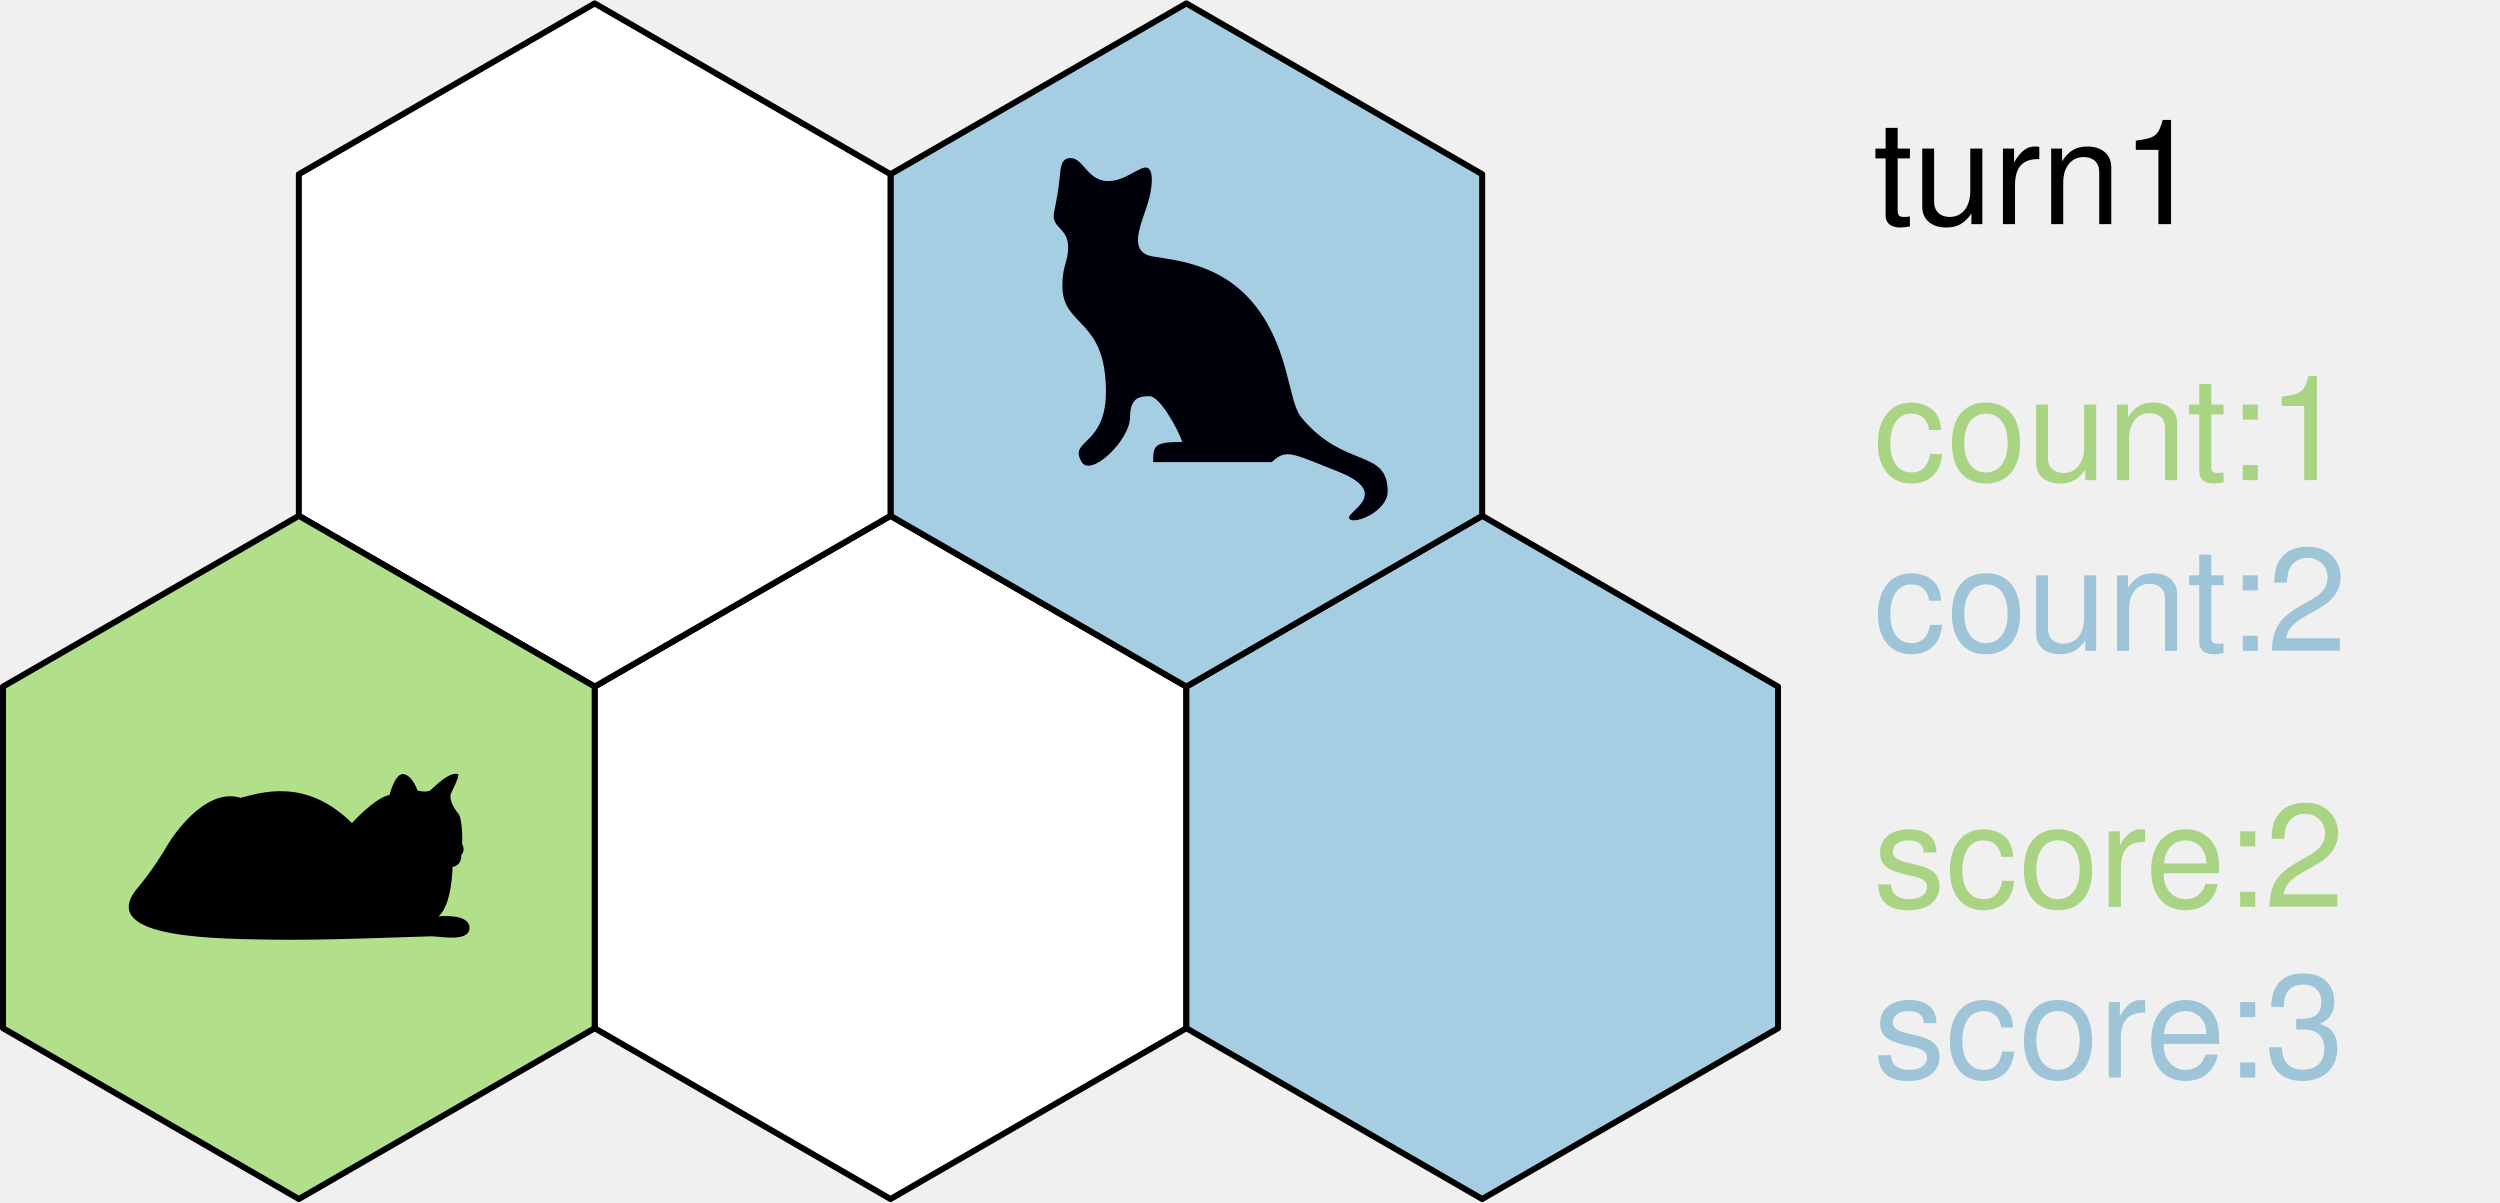
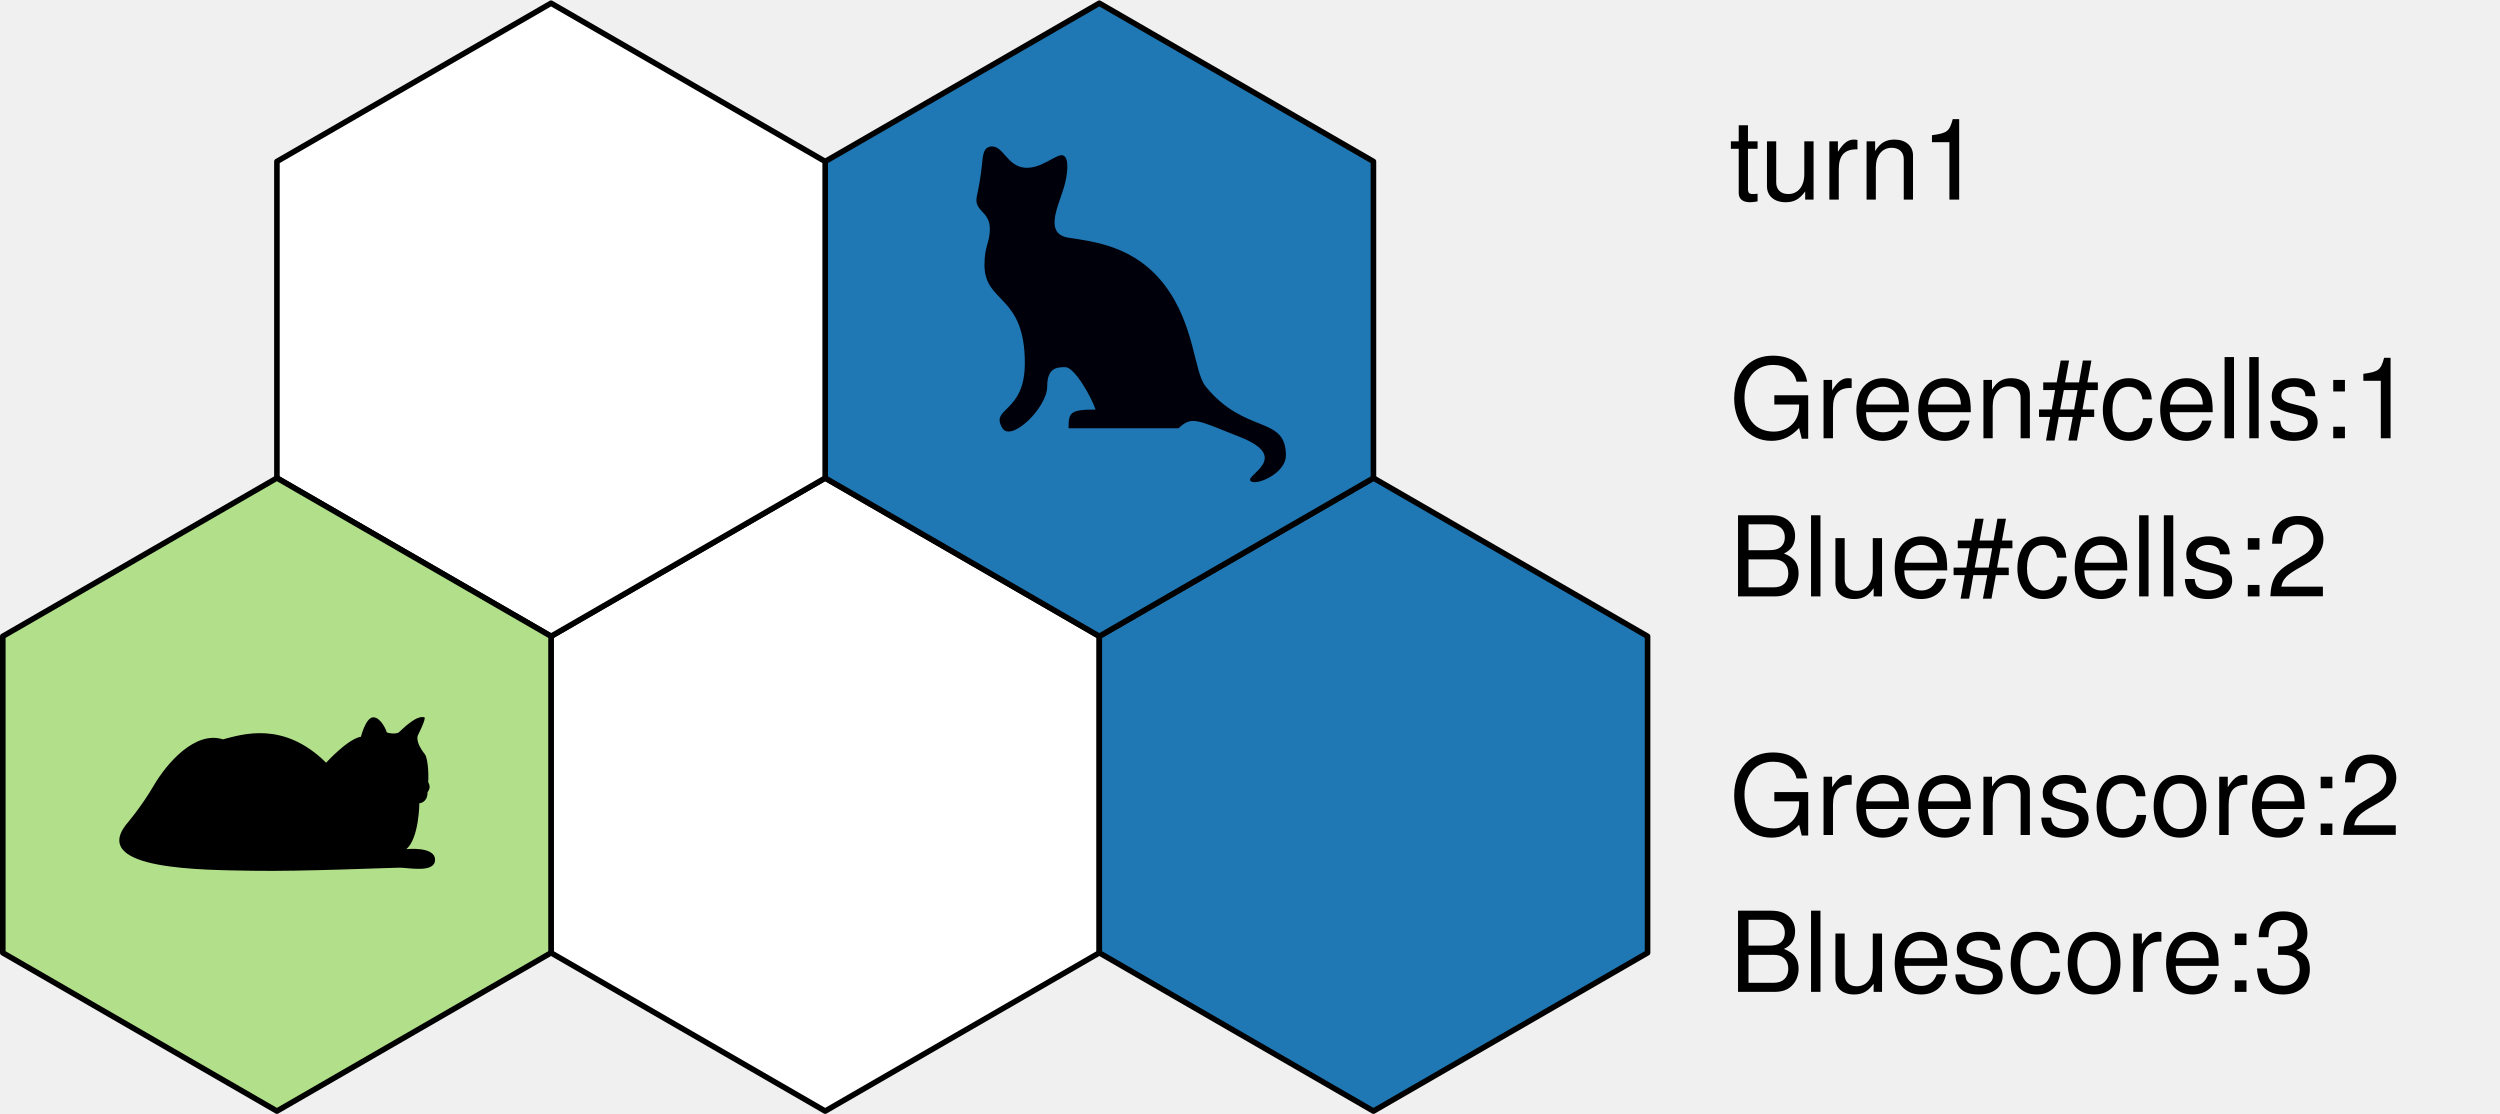
- <svg xmlns="http://www.w3.org/2000/svg" viewBox="0 0 276.507 132.947" height="132.947" width="276.507" xml:space="preserve" id="svg2" version="1.1">
+ <svg xmlns="http://www.w3.org/2000/svg" viewBox="0 0 298.387 132.947" height="132.947" width="298.387" xml:space="preserve" id="svg2" version="1.1">
  <defs id="defs6">
    <clipPath id="clipPath40" clipPathUnits="userSpaceOnUse">
      <path id="path38" d="m 814.801,541.199 h 340 v 340 h -340 z" />
    </clipPath>
    <clipPath id="clipPath52" clipPathUnits="userSpaceOnUse">
      <path id="path50" d="m 106.801,217.199 h 283 v 138.039 h -283 z" />
    </clipPath>
  </defs>
  <g transform="matrix(1.333333,0,0,-1.333333,0,132.9467)" id="g10">
    <g transform="scale(0.1)" id="g12">
-       <path id="path14" style="fill:#ffffff;fill-opacity:1;fill-rule:nonzero;stroke:none" d="M 984.098,144.18 V 427.543 L 738.695,569.227 493.297,427.543 V 144.18 L 738.695,2.5 984.098,144.18" />
-       <path id="path16" style="fill:none;stroke:#000000;stroke-width:4.998;stroke-linecap:round;stroke-linejoin:round;stroke-miterlimit:10;stroke-dasharray:none;stroke-opacity:1" d="M 984.098,144.18 V 427.543 L 738.695,569.227 493.297,427.543 V 144.18 L 738.695,2.5 Z" />
-       <path id="path18" style="fill:#a6cee3;fill-opacity:1;fill-rule:nonzero;stroke:none" d="M 1474.89,144.18 V 427.543 L 1229.5,569.227 984.098,427.543 V 144.18 L 1229.5,2.5 1474.89,144.18" />
-       <path id="path20" style="fill:none;stroke:#000000;stroke-width:4.998;stroke-linecap:round;stroke-linejoin:round;stroke-miterlimit:10;stroke-dasharray:none;stroke-opacity:1" d="M 1474.89,144.18 V 427.543 L 1229.5,569.227 984.098,427.543 V 144.18 L 1229.5,2.5 Z" />
-       <path id="path22" style="fill:#a6cee3;fill-opacity:1;fill-rule:nonzero;stroke:none" d="M 1229.5,569.227 V 852.586 L 984.098,994.27 738.695,852.586 V 569.227 L 984.098,427.543 1229.5,569.227" />
-       <path id="path24" style="fill:none;stroke:#000000;stroke-width:4.998;stroke-linecap:round;stroke-linejoin:round;stroke-miterlimit:10;stroke-dasharray:none;stroke-opacity:1" d="M 1229.5,569.227 V 852.586 L 984.098,994.27 738.695,852.586 V 569.227 L 984.098,427.543 Z" />
-       <path id="path26" style="fill:#ffffff;fill-opacity:1;fill-rule:nonzero;stroke:none" d="M 738.695,569.227 V 852.586 L 493.297,994.27 247.898,852.586 V 569.227 L 493.297,427.543 738.695,569.227" />
-       <path id="path28" style="fill:none;stroke:#000000;stroke-width:4.998;stroke-linecap:round;stroke-linejoin:round;stroke-miterlimit:10;stroke-dasharray:none;stroke-opacity:1" d="M 738.695,569.227 V 852.586 L 493.297,994.27 247.898,852.586 V 569.227 L 493.297,427.543 Z" />
-       <path id="path30" style="fill:#b2df8a;fill-opacity:1;fill-rule:nonzero;stroke:none" d="M 493.297,144.18 V 427.543 L 247.898,569.227 2.5,427.543 V 144.18 L 247.898,2.5 493.297,144.18" />
-       <path id="path32" style="fill:none;stroke:#000000;stroke-width:4.998;stroke-linecap:round;stroke-linejoin:round;stroke-miterlimit:10;stroke-dasharray:none;stroke-opacity:1" d="M 493.297,144.18 V 427.543 L 247.898,569.227 2.5,427.543 V 144.18 L 247.898,2.5 Z" />
+       <path id="path14" style="fill:#ffffff;fill-opacity:1;fill-rule:nonzero;stroke:none" d="M 984.059,144.176 V 427.527 L 738.668,569.203 493.277,427.527 V 144.176 L 738.668,2.5 984.059,144.176" />
+       <path id="path16" style="fill:none;stroke:#000000;stroke-width:4.998;stroke-linecap:round;stroke-linejoin:round;stroke-miterlimit:10;stroke-dasharray:none;stroke-opacity:1" d="M 984.059,144.176 V 427.527 L 738.668,569.203 493.277,427.527 V 144.176 L 738.668,2.5 Z" />
+       <path id="path18" style="fill:#1f78b4;fill-opacity:1;fill-rule:nonzero;stroke:none" d="M 1474.84,144.176 V 427.527 L 1229.45,569.203 984.059,427.527 V 144.176 L 1229.45,2.5 1474.84,144.176" />
+       <path id="path20" style="fill:none;stroke:#000000;stroke-width:4.998;stroke-linecap:round;stroke-linejoin:round;stroke-miterlimit:10;stroke-dasharray:none;stroke-opacity:1" d="M 1474.84,144.176 V 427.527 L 1229.45,569.203 984.059,427.527 V 144.176 L 1229.45,2.5 Z" />
+       <path id="path22" style="fill:#1f78b4;fill-opacity:1;fill-rule:nonzero;stroke:none" d="M 1229.45,569.203 V 852.555 L 984.059,994.23 738.668,852.555 V 569.203 L 984.059,427.527 1229.45,569.203" />
+       <path id="path24" style="fill:none;stroke:#000000;stroke-width:4.998;stroke-linecap:round;stroke-linejoin:round;stroke-miterlimit:10;stroke-dasharray:none;stroke-opacity:1" d="M 1229.45,569.203 V 852.555 L 984.059,994.23 738.668,852.555 V 569.203 L 984.059,427.527 Z" />
+       <path id="path26" style="fill:#ffffff;fill-opacity:1;fill-rule:nonzero;stroke:none" d="M 738.668,569.203 V 852.555 L 493.277,994.23 247.887,852.555 V 569.203 l 245.39,-141.676 245.391,141.676" />
+       <path id="path28" style="fill:none;stroke:#000000;stroke-width:4.998;stroke-linecap:round;stroke-linejoin:round;stroke-miterlimit:10;stroke-dasharray:none;stroke-opacity:1" d="M 738.668,569.203 V 852.555 L 493.277,994.23 247.887,852.555 V 569.203 l 245.39,-141.676 z" />
+       <path id="path30" style="fill:#b2df8a;fill-opacity:1;fill-rule:nonzero;stroke:none" d="M 493.277,144.176 V 427.527 L 247.887,569.203 2.5,427.527 V 144.176 L 247.887,2.5 493.277,144.176" />
+       <path id="path32" style="fill:none;stroke:#000000;stroke-width:4.998;stroke-linecap:round;stroke-linejoin:round;stroke-miterlimit:10;stroke-dasharray:none;stroke-opacity:1" d="M 493.277,144.176 V 427.527 L 247.887,569.203 2.5,427.527 V 144.176 L 247.887,2.5 Z" />
      <g id="g34">
        <g clip-path="url(#clipPath40)" id="g36">
-           <path id="path42" style="fill:#a6cee3;fill-opacity:1;fill-rule:nonzero;stroke:none" d="m 814.801,541.781 h 339.418 V 881.199 H 814.801 Z" />
+           <path id="path42" style="fill:#1f78b4;fill-opacity:1;fill-rule:nonzero;stroke:none" d="m 814.801,541.781 h 339.418 V 881.199 H 814.801 Z" />
          <path id="path44" style="fill:#00000a;fill-opacity:1;fill-rule:evenodd;stroke:none" d="m 1054.91,613.73 h -98.351 c 0,13.981 1,16.754 24.152,16.754 -3.699,11.098 -18.734,37.946 -27.086,37.946 -7.395,0 -16.211,-0.41 -16.211,-17.278 0,-19.144 -32.219,-50.015 -40.035,-37.422 -11.645,18.77 20.016,13.047 20.016,58.309 0,61.93 -36.137,53.113 -36.137,87.902 0,17.407 4.808,19.758 4.808,32.204 0,16.449 -14.488,15.492 -11.668,29.125 1.946,9.421 3.469,16.976 4.606,28.367 0.801,8.082 1.059,16.695 9.457,16.351 9.863,-0.41 13.605,-17.769 28.934,-19.015 15.304,-1.243 28.351,13.027 34.269,10.988 5.871,-2.023 4.027,-17.949 0.543,-29.266 -5.469,-17.781 -17.406,-40.902 4.352,-44.382 21.757,-3.485 59.181,-6.965 86.161,-42.649 26.98,-35.68 25.98,-77.555 36.55,-90.512 35.48,-43.468 71.83,-25.621 71.83,-61.789 0,-16.191 -27.44,-27.851 -31.79,-22.629 -4.35,5.223 36.97,20.782 -9.27,39.164 -39.5,15.707 -43.03,18.911 -55.13,7.832 z" />
        </g>
      </g>
      <g id="g46">
        <g clip-path="url(#clipPath52)" id="g48">
          <path id="path54" style="fill:#000000;fill-opacity:1;fill-rule:nonzero;stroke:none" d="m 357.855,220.402 c -7.902,0 -88.015,-3.547 -131.851,-2.769 -43.805,0.781 -143.672,0.406 -113.68,40.664 0,0 13.754,15.805 25.262,35.527 11.766,20.16 37.117,49.344 61.973,41.442 16.988,4.328 54.074,16.988 92.371,-20.907 0,0 19.351,21.313 31.175,23.27 0,0 4.325,17.363 11.043,17.363 6.719,0 11.856,-11.855 11.856,-13.035 0,-1.184 8.68,-2.363 11.043,-0.406 2.363,1.961 15.398,15.804 22.898,13.41 1.731,-1.152 -5.914,-16.176 -5.914,-16.176 0,0 -2.765,-5.539 6.114,-16.582 3.546,-4.297 3.546,-23.101 3.144,-24.484 -0.402,-1.383 3.547,-4.528 -0.605,-9.864 0.23,-6.054 -3.344,-9.402 -7.297,-9.804 0,0 -0.172,-31.203 -11.621,-41.067 0,0 25.668,2.77 25.668,-9.488 0,-12.226 -23.676,-7.094 -31.579,-7.094 z" />
        </g>
      </g>
      <g transform="scale(10)" id="g56">
-         <text id="text60" style="font-variant:normal;font-size:11.955px;font-family:'Nimbus Sans';-inkscape-font-specification:NimbusSanL-Regu;writing-mode:lr-tb;fill:#000000;fill-opacity:1;fill-rule:nonzero;stroke:none" transform="matrix(1,0,0,-1,155.4,81.1199)">
-           <tspan id="tspan58" y="0" x="0 3.36 9.96 14.16 24.24">turn1</tspan>
-         </text>
-       </g>
-       <g transform="scale(10)" id="g62">
-         <text id="text68" style="font-variant:normal;font-size:11.955px;font-family:'Nimbus Sans';-inkscape-font-specification:NimbusSanL-Regu;writing-mode:lr-tb;fill:#9ec4d8;fill-opacity:1;fill-rule:nonzero;stroke:none" transform="matrix(1,0,0,-1,155.4,45.7199)">
-           <tspan id="tspan64" y="0" x="0 6 12.6 19.2 25.8 29.16 36.72">count:2</tspan>
-           <tspan id="tspan66" y="35.4" x="0 6 12 18.6 22.56 29.16 36.72">score:3</tspan>
-         </text>
-       </g>
-       <g transform="scale(10)" id="g70">
-         <text id="text76" style="font-variant:normal;font-size:11.955px;font-family:'Nimbus Sans';-inkscape-font-specification:NimbusSanL-Regu;writing-mode:lr-tb;fill:#a9d483;fill-opacity:1;fill-rule:nonzero;stroke:none" transform="matrix(1,0,0,-1,155.4,59.8801)">
-           <tspan id="tspan72" y="0" x="0 6 12.6 19.2 25.8 29.16 36.72">count:1</tspan>
-           <tspan id="tspan74" y="35.4" x="0 6 12 18.6 22.56 29.16 36.72">score:2</tspan>
+         <text id="text68" style="font-variant:normal;font-size:9.963px;font-family:'Nimbus Sans';-inkscape-font-specification:NimbusSanL-Regu;writing-mode:lr-tb;fill:#000000;fill-opacity:1;fill-rule:nonzero;stroke:none" transform="matrix(1,0,0,-1,154.8,81.8402)">
+           <tspan id="tspan58" y="0" x="0 2.76 8.28 11.88 20.28">turn1</tspan>
+           <tspan id="tspan60" y="35.52" x="0 6.6 8.76 14.28 22.8 28.32 33.36 38.88 41.04 43.2 48.24 54.36">Blue#cells:2</tspan>
+           <tspan id="tspan62" y="70.92" x="0 6.6 8.76 14.28 22.8 27.84 32.88 38.4 41.76 47.28 53.28">Bluescore:3</tspan>
+           <tspan id="tspan64" y="21.36" x="0 7.8 11.16 16.68 22.2 30.48 36 41.04 46.56 48.72 50.88 55.92 62.16">Green#cells:1</tspan>
+           <tspan id="tspan66" y="56.88" x="0 7.8 11.16 16.68 22.2 30.48 35.52 40.56 46.08 49.44 54.96 61.08">Greenscore:2</tspan>
        </text>
      </g>
    </g>
  </g>
</svg>
